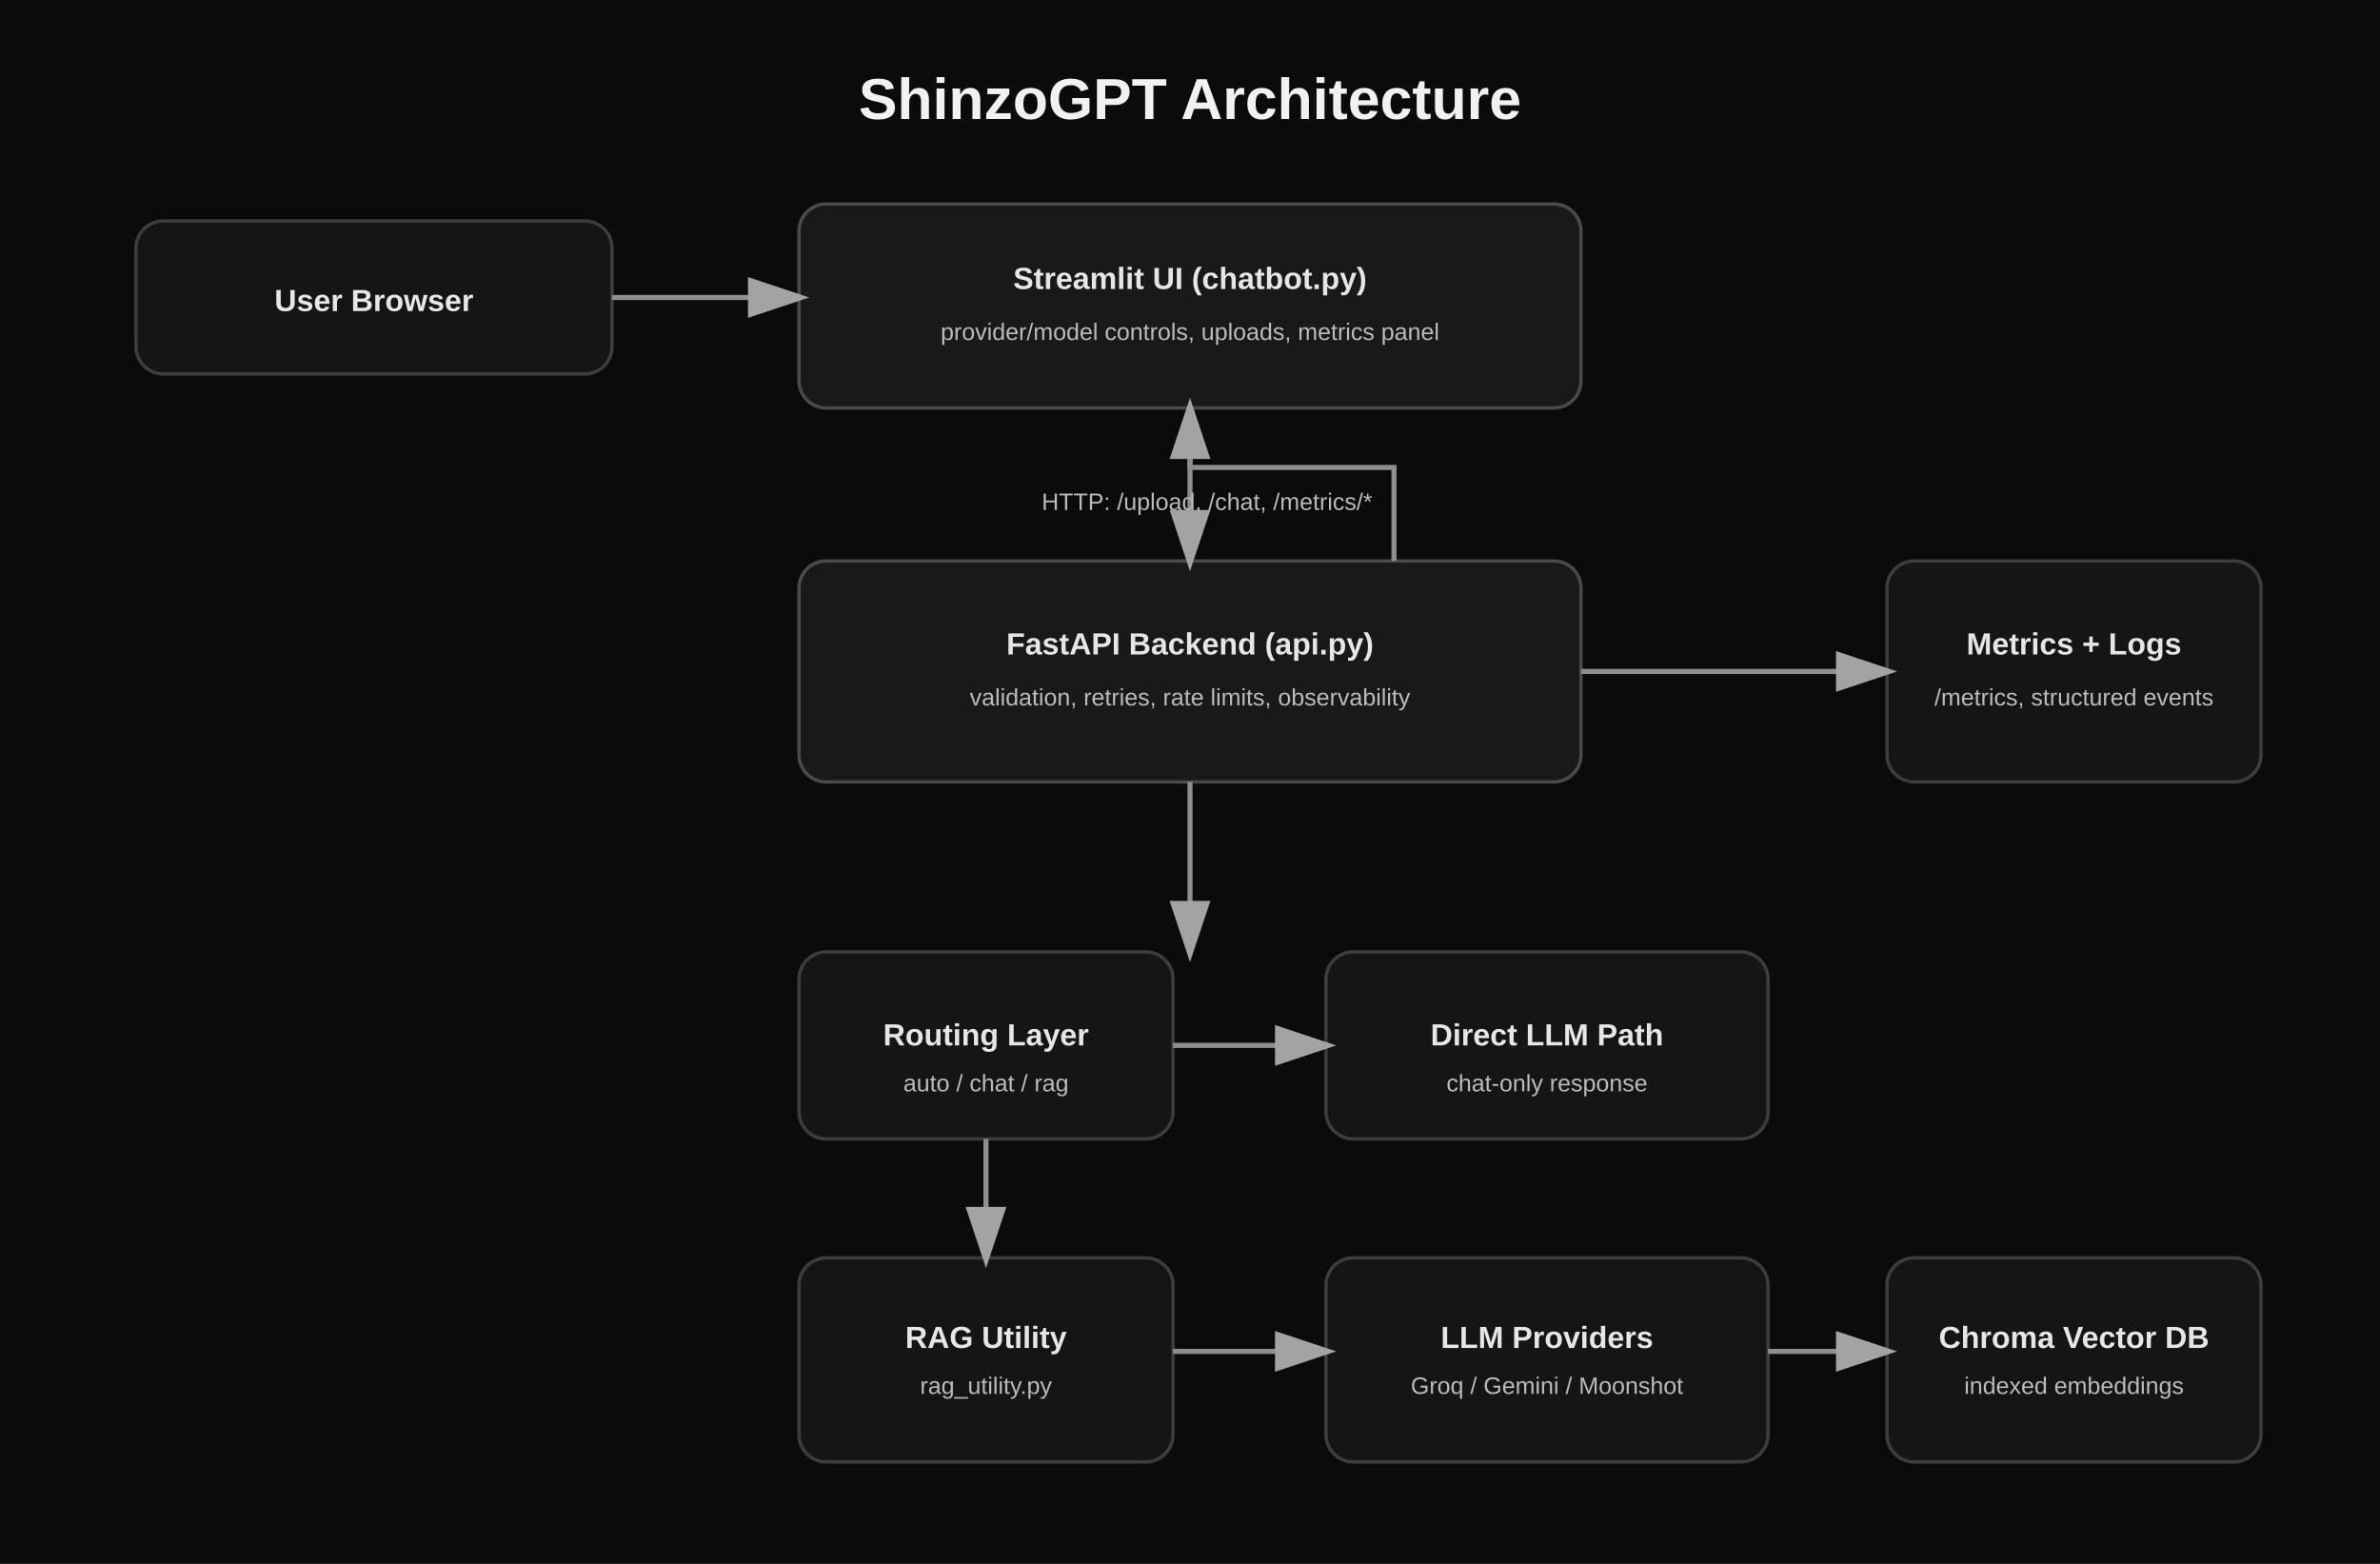
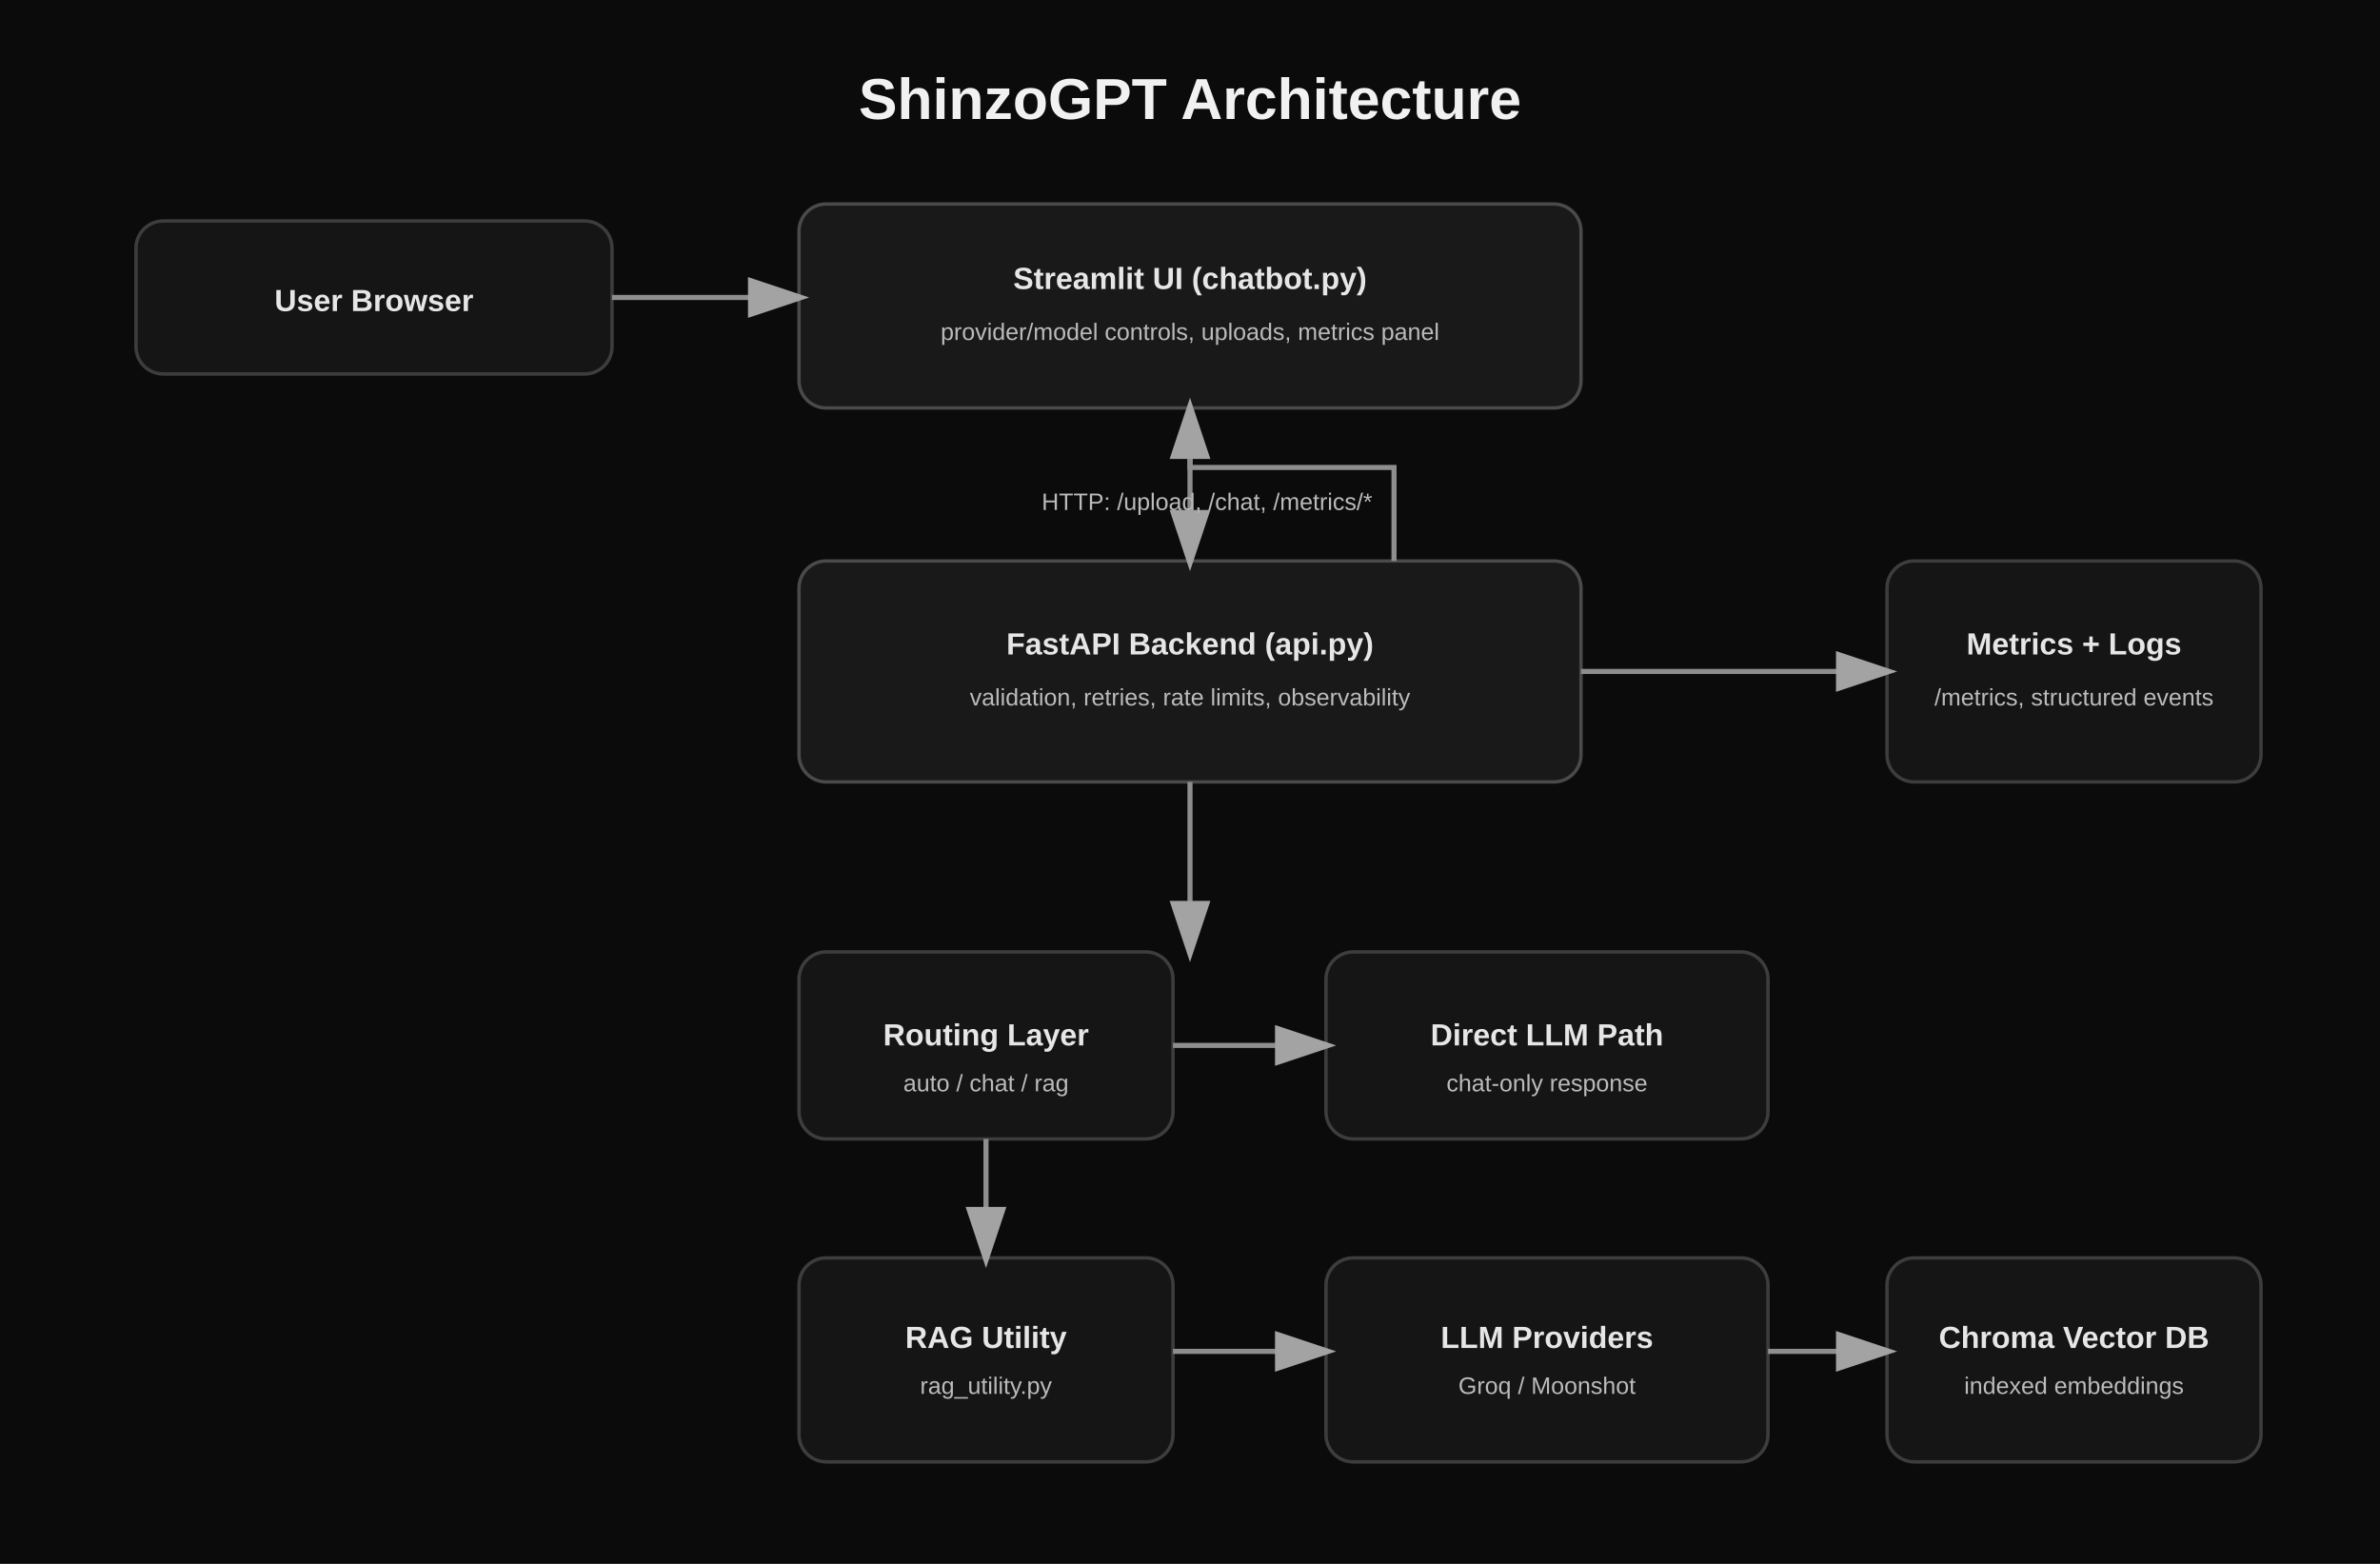
<svg xmlns="http://www.w3.org/2000/svg" width="1400" height="920" viewBox="0 0 1400 920">
  <defs>
    <style>
      .bg { fill: #0b0b0b; }
      .title { fill: #f1f1f1; font: 700 34px "Segoe UI", Arial, sans-serif; }
      .label { fill: #e6e6e6; font: 600 18px "Segoe UI", Arial, sans-serif; }
      .small { fill: #bbbbbb; font: 500 14px "Segoe UI", Arial, sans-serif; }
      .box { fill: #151515; stroke: #3d3d3d; stroke-width: 2; rx: 16; }
      .box2 { fill: #191919; stroke: #4a4a4a; stroke-width: 2; rx: 16; }
      .line { stroke: #8e8e8e; stroke-width: 3; fill: none; }
    </style>
    <marker id="arrow" markerWidth="12" markerHeight="8" refX="10" refY="4" orient="auto">
      <polygon points="0,0 12,4 0,8" fill="#a3a3a3" />
    </marker>
  </defs>
  <rect class="bg" x="0" y="0" width="1400" height="920" />
  <text class="title" x="700" y="70" text-anchor="middle">ShinzoGPT Architecture</text>
  <rect class="box" x="80" y="130" width="280" height="90" />
  <text class="label" x="220" y="183" text-anchor="middle">User Browser</text>
  <rect class="box2" x="470" y="120" width="460" height="120" />
  <text class="label" x="700" y="170" text-anchor="middle">Streamlit UI (chatbot.py)</text>
  <text class="small" x="700" y="200" text-anchor="middle">provider/model controls, uploads, metrics panel</text>
  <rect class="box2" x="470" y="330" width="460" height="130" />
  <text class="label" x="700" y="385" text-anchor="middle">FastAPI Backend (api.py)</text>
  <text class="small" x="700" y="415" text-anchor="middle">validation, retries, rate limits, observability</text>
  <rect class="box" x="470" y="560" width="220" height="110" />
  <text class="label" x="580" y="615" text-anchor="middle">Routing Layer</text>
  <text class="small" x="580" y="642" text-anchor="middle">auto / chat / rag</text>
  <rect class="box" x="780" y="560" width="260" height="110" />
  <text class="label" x="910" y="615" text-anchor="middle">Direct LLM Path</text>
  <text class="small" x="910" y="642" text-anchor="middle">chat-only response</text>
  <rect class="box" x="470" y="740" width="220" height="120" />
  <text class="label" x="580" y="793" text-anchor="middle">RAG Utility</text>
  <text class="small" x="580" y="820" text-anchor="middle">rag_utility.py</text>
  <rect class="box" x="780" y="740" width="260" height="120" />
  <text class="label" x="910" y="793" text-anchor="middle">LLM Providers</text>
-   <text class="small" x="910" y="820" text-anchor="middle">Groq / Gemini / Moonshot</text>
+   <text class="small" x="910" y="820" text-anchor="middle">Groq / Moonshot</text>
  <rect class="box" x="1110" y="740" width="220" height="120" />
  <text class="label" x="1220" y="793" text-anchor="middle">Chroma Vector DB</text>
  <text class="small" x="1220" y="820" text-anchor="middle">indexed embeddings</text>
  <rect class="box" x="1110" y="330" width="220" height="130" />
  <text class="label" x="1220" y="385" text-anchor="middle">Metrics + Logs</text>
  <text class="small" x="1220" y="415" text-anchor="middle">/metrics, structured events</text>
  <path class="line" d="M360 175 L470 175" marker-end="url(#arrow)" />
  <path class="line" d="M700 240 L700 330" marker-end="url(#arrow)" />
  <path class="line" d="M820 330 L820 275 L700 275 L700 240" marker-end="url(#arrow)" />
  <path class="line" d="M700 460 L700 560" marker-end="url(#arrow)" />
  <path class="line" d="M690 615 L780 615" marker-end="url(#arrow)" />
  <path class="line" d="M580 670 L580 740" marker-end="url(#arrow)" />
  <path class="line" d="M690 795 L780 795" marker-end="url(#arrow)" />
  <path class="line" d="M1040 795 L1110 795" marker-end="url(#arrow)" />
  <path class="line" d="M930 395 L1110 395" marker-end="url(#arrow)" />
  <text class="small" x="710" y="300" text-anchor="middle">HTTP: /upload, /chat, /metrics/*</text>
</svg>
